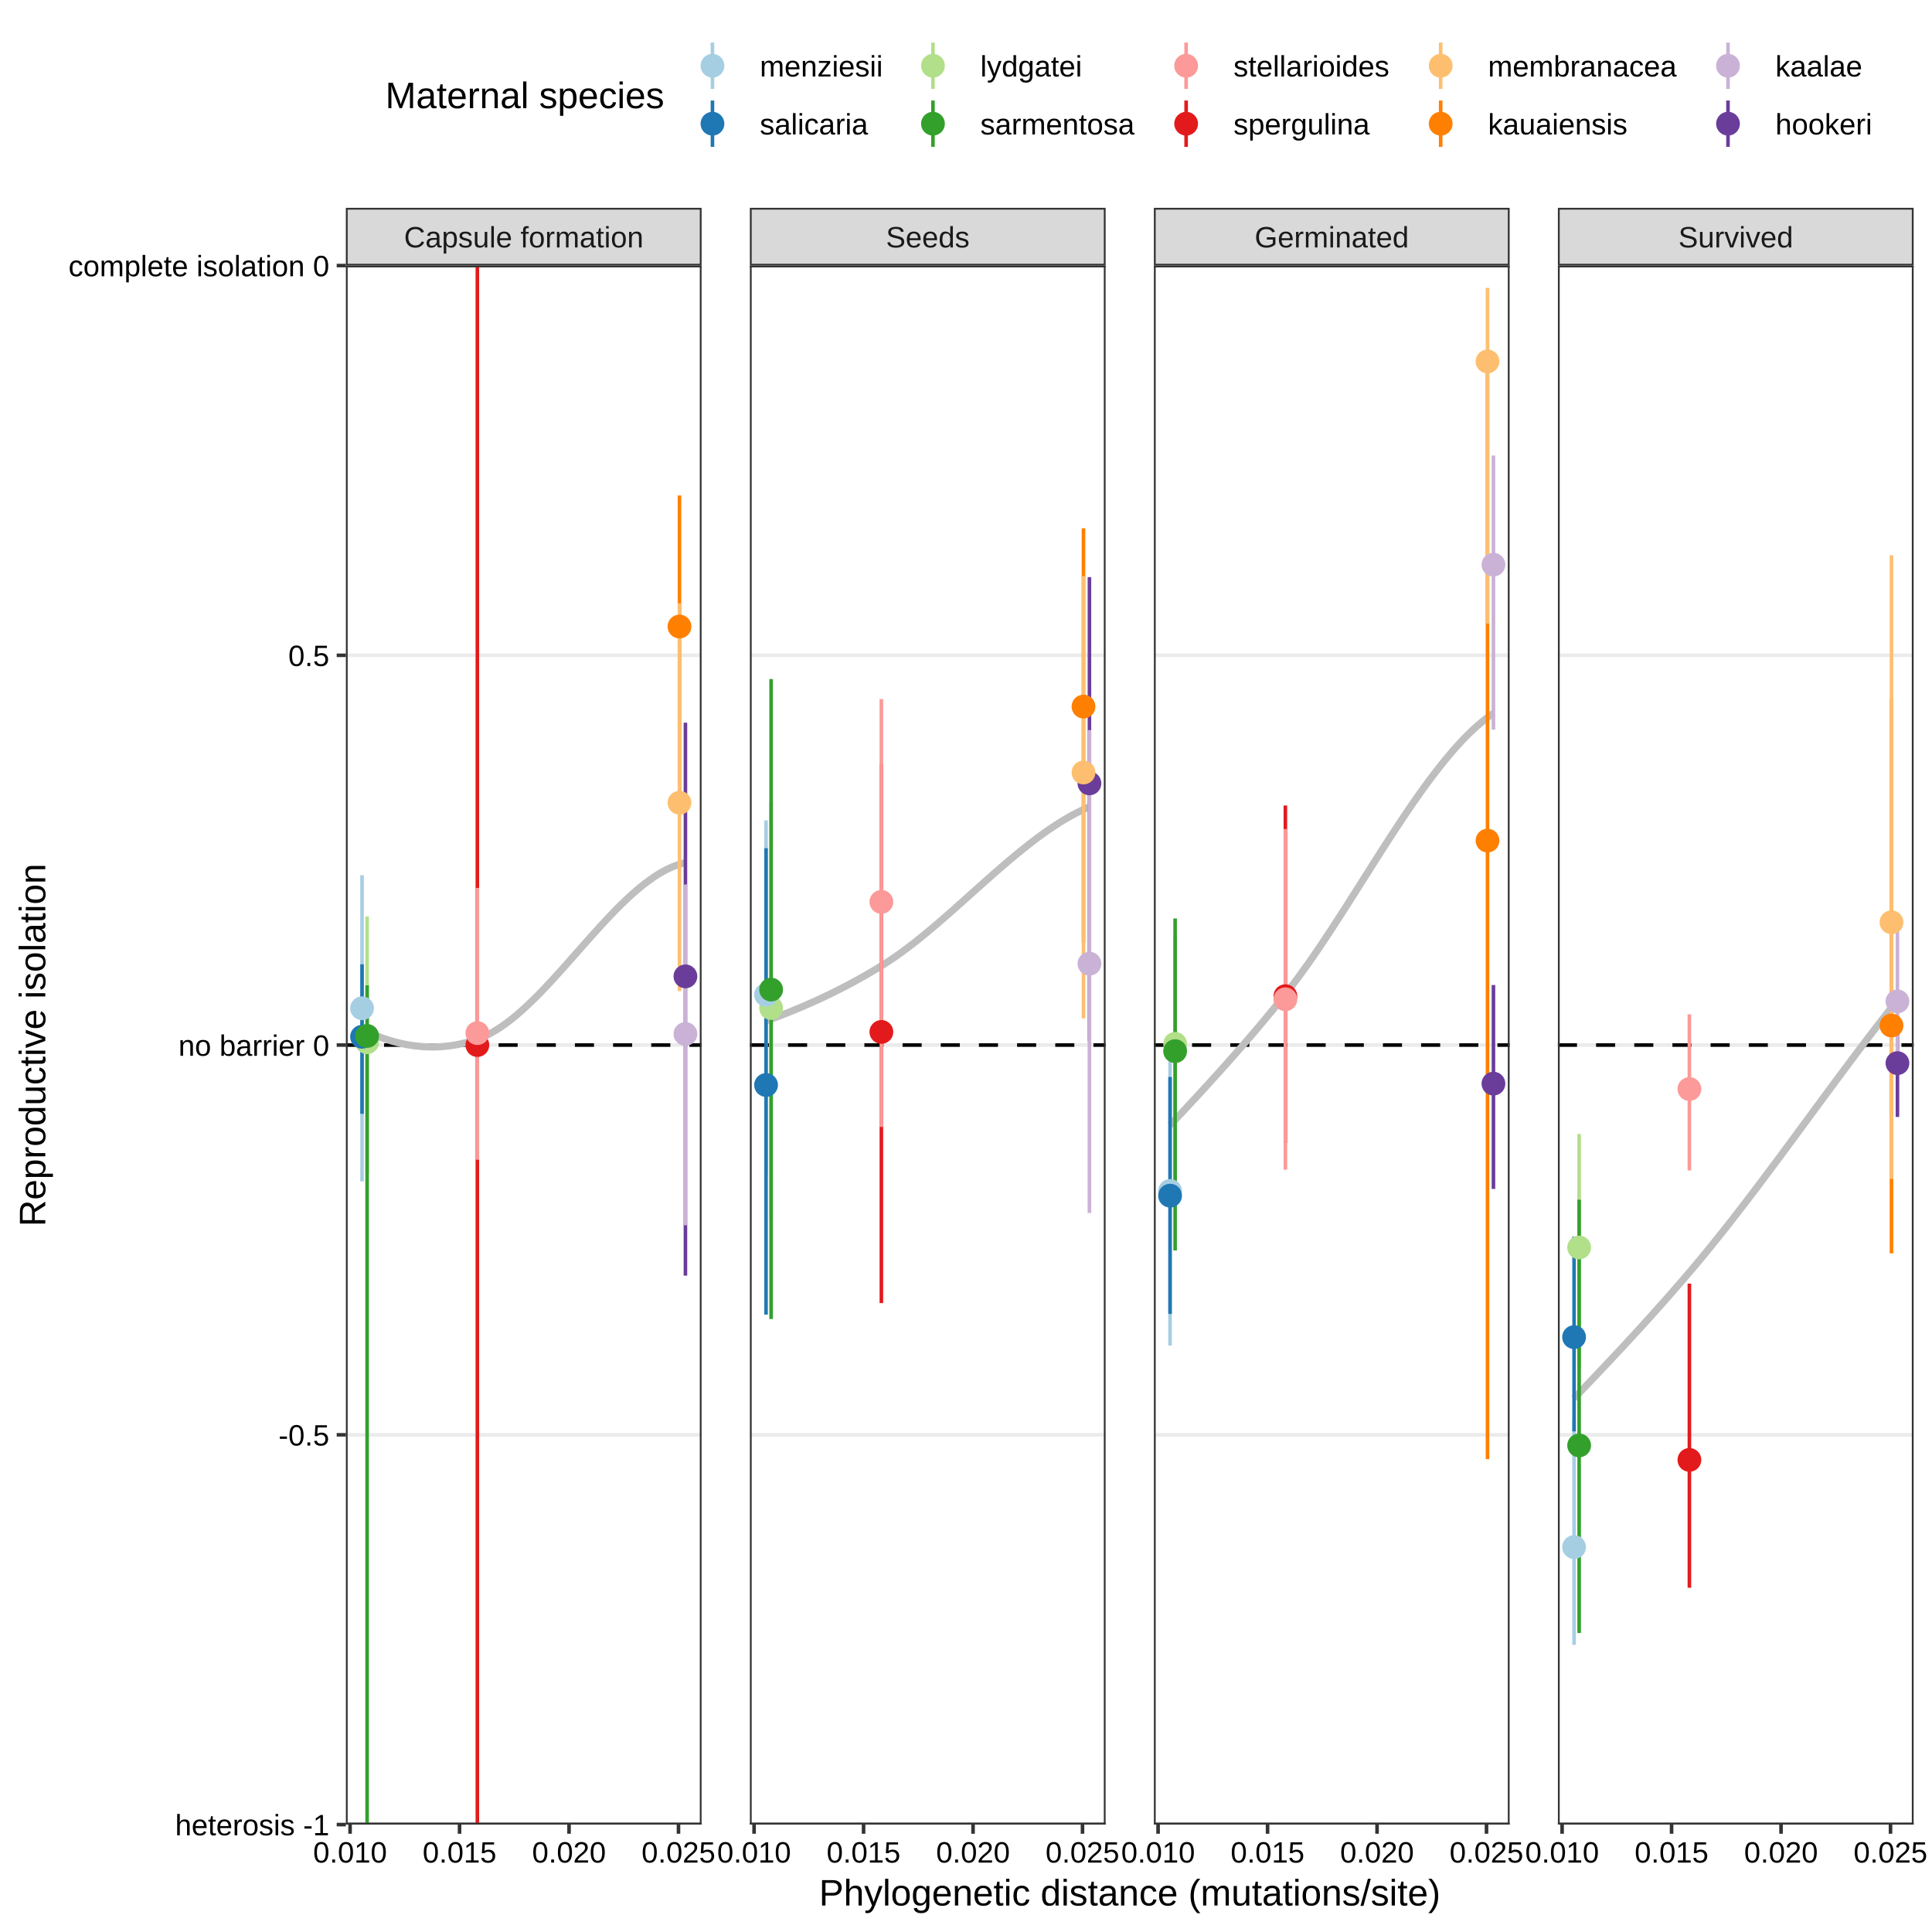
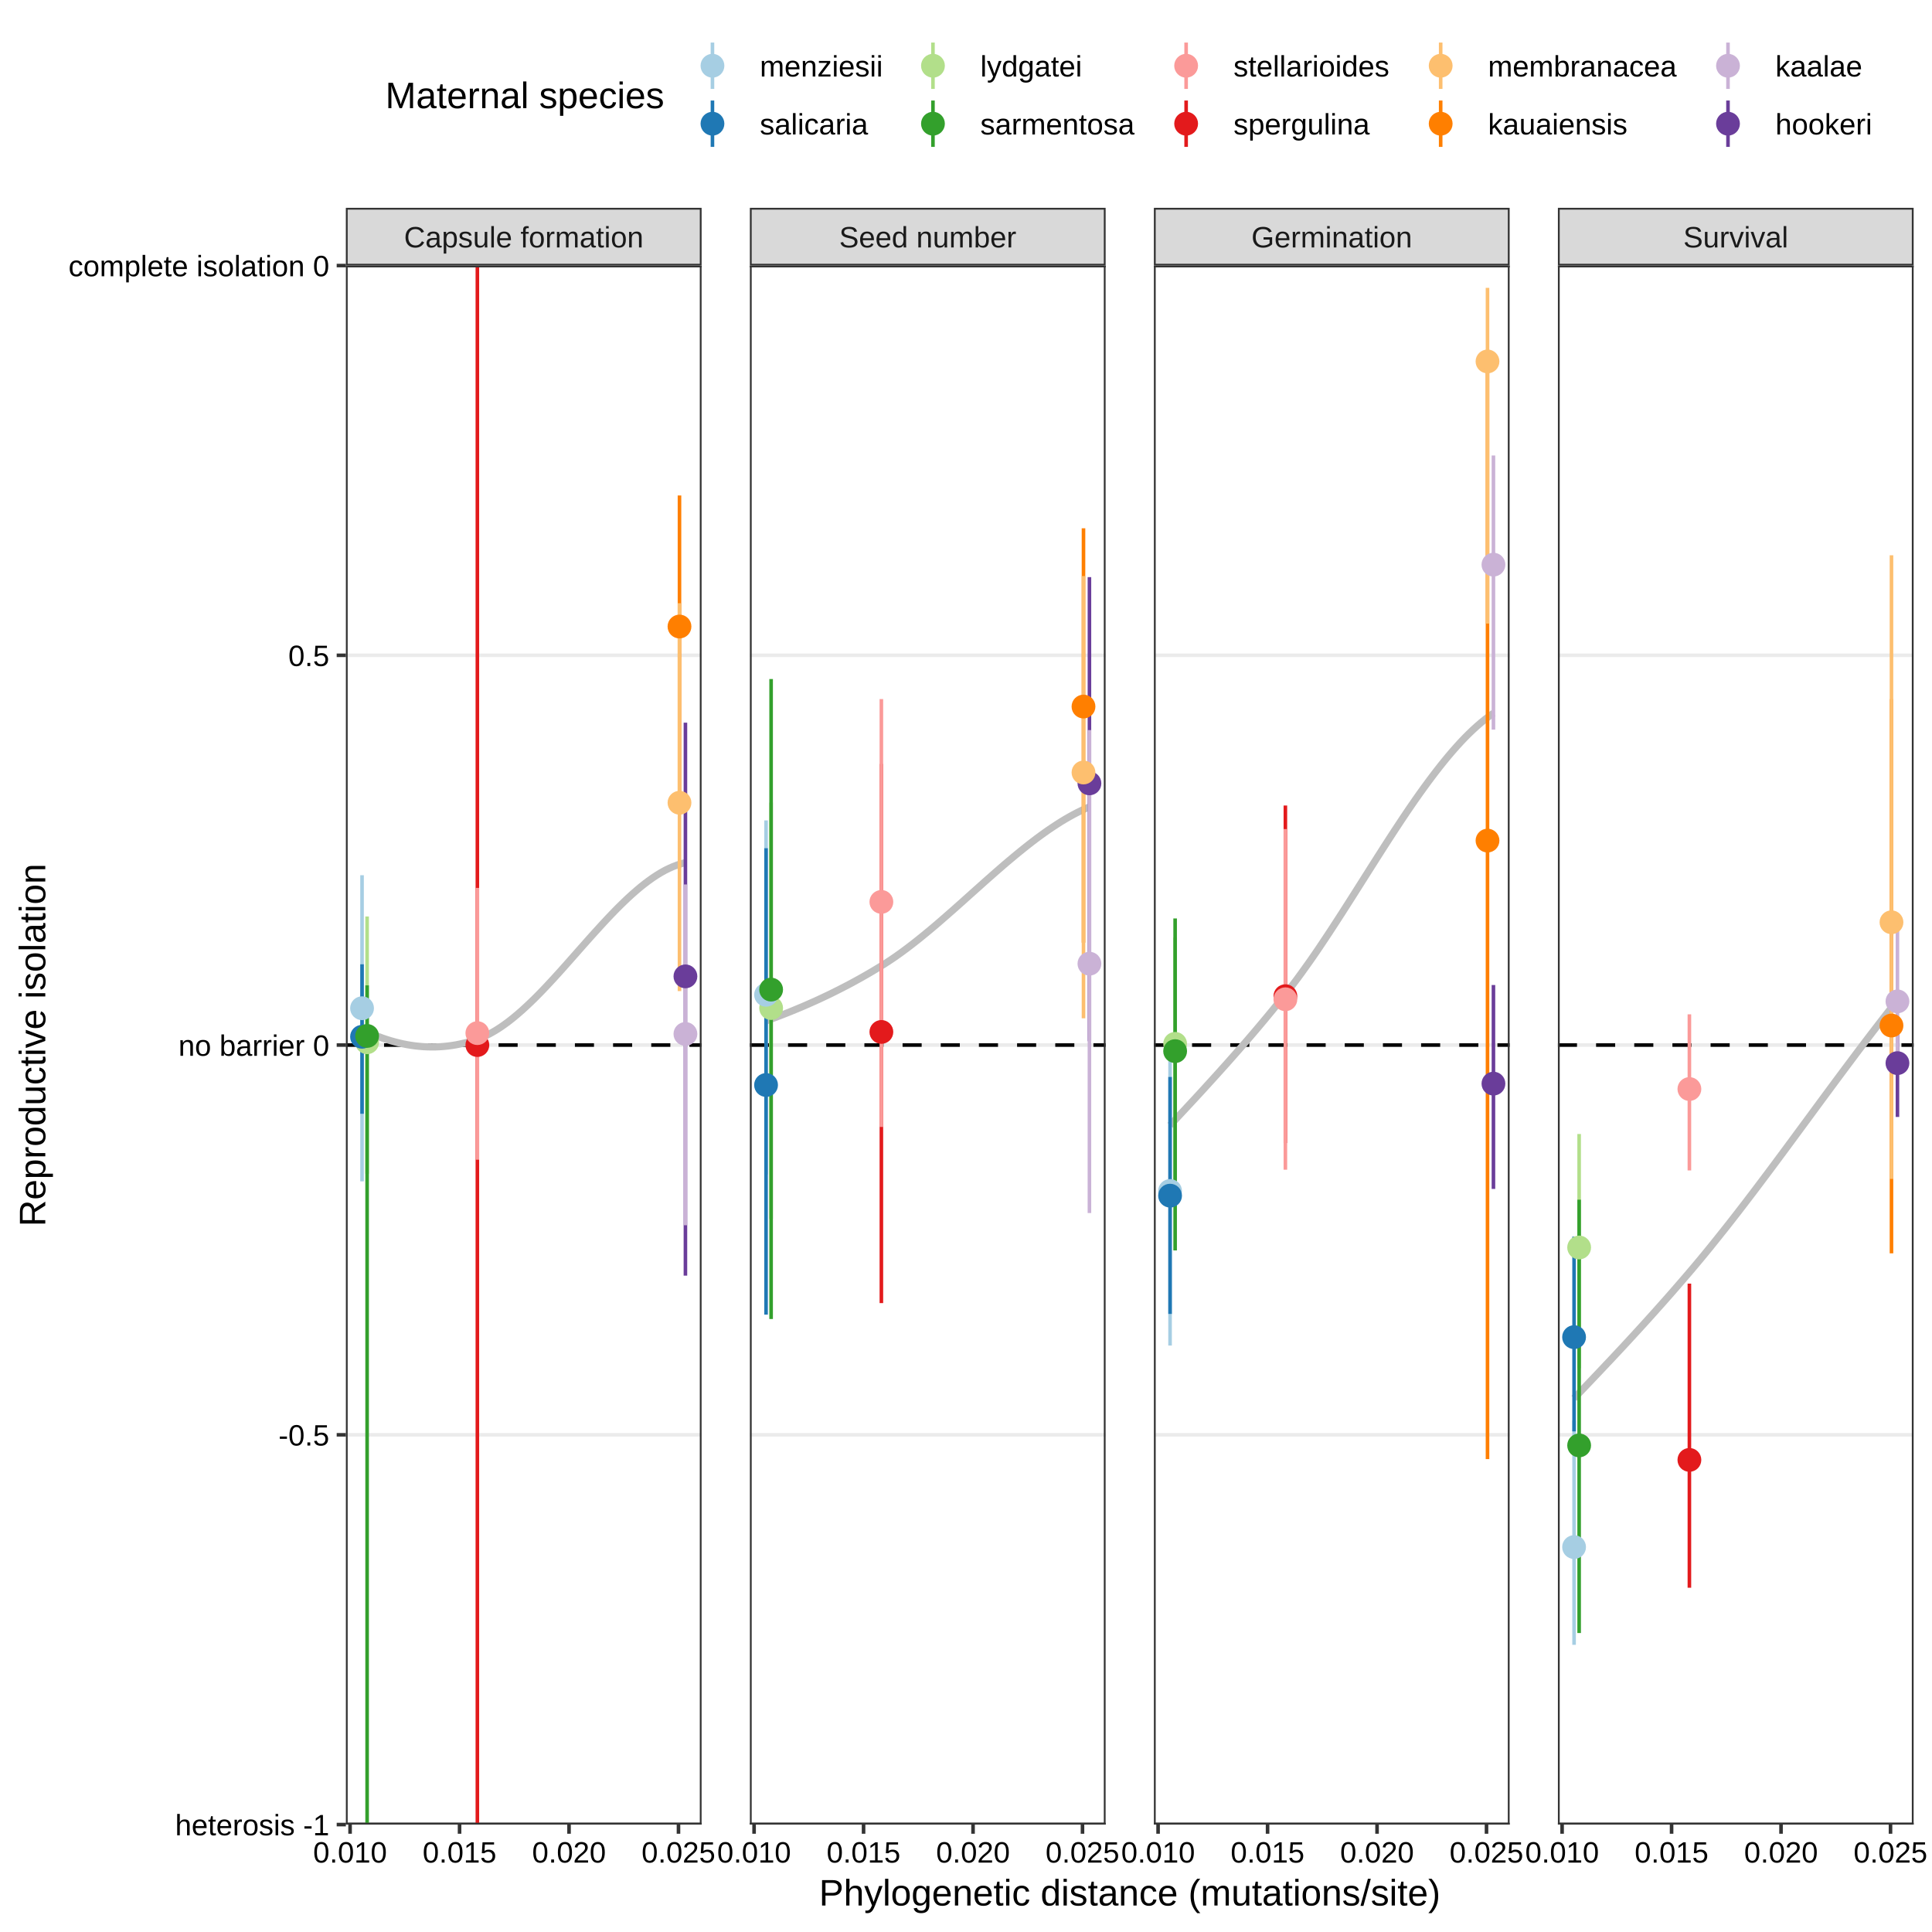
<svg xmlns="http://www.w3.org/2000/svg" class="svglite" width="576.00pt" height="576.00pt" viewBox="0 0 576.00 576.00">
  <defs>
    <style type="text/css">
    .svglite line, .svglite polyline, .svglite polygon, .svglite path, .svglite rect, .svglite circle {
      fill: none;
      stroke: #000000;
      stroke-linecap: round;
      stroke-linejoin: round;
      stroke-miterlimit: 10.00;
    }
    .svglite text {
      white-space: pre;
    }
  </style>
  </defs>
  <rect width="100%" height="100%" style="stroke: none; fill: #FFFFFF;" />
  <defs>
    <clipPath id="cpMC4wMHw1NzYuMDB8MC4wMHw1NzYuMDA=">
      <rect x="0.00" y="0.00" width="576.00" height="576.00" />
    </clipPath>
  </defs>
  <g clip-path="url(#cpMC4wMHw1NzYuMDB8MC4wMHw1NzYuMDA=)">
    <rect x="0.00" y="0.00" width="576.00" height="576.00" style="stroke-width: 1.07; stroke: #FFFFFF; fill: #FFFFFF;" />
  </g>
  <defs>
    <clipPath id="cpMTAzLjEyfDIwOS4xN3w3OS4xN3w1NDMuOTc=">
      <rect x="103.12" y="79.17" width="106.05" height="464.80" />
    </clipPath>
  </defs>
  <g clip-path="url(#cpMTAzLjEyfDIwOS4xN3w3OS4xN3w1NDMuOTc=)">
    <rect x="103.12" y="79.17" width="106.05" height="464.80" style="stroke-width: 1.07; stroke: none; fill: #FFFFFF;" />
    <polyline points="103.12,543.97 209.17,543.97 " style="stroke-width: 1.07; stroke: #EBEBEB; stroke-linecap: butt;" />
    <polyline points="103.12,427.77 209.17,427.77 " style="stroke-width: 1.07; stroke: #EBEBEB; stroke-linecap: butt;" />
    <polyline points="103.12,311.57 209.17,311.57 " style="stroke-width: 1.07; stroke: #EBEBEB; stroke-linecap: butt;" />
    <polyline points="103.12,195.37 209.17,195.37 " style="stroke-width: 1.07; stroke: #EBEBEB; stroke-linecap: butt;" />
    <polyline points="103.12,79.17 209.17,79.17 " style="stroke-width: 1.07; stroke: #EBEBEB; stroke-linecap: butt;" />
    <line x1="103.12" y1="311.57" x2="209.17" y2="311.57" style="stroke-width: 1.07; stroke-dasharray: 5.69,5.69; stroke-linecap: butt;" />
    <line x1="103.12" y1="543.97" x2="209.17" y2="543.97" style="stroke-width: 1.07; stroke-linecap: butt;" />
    <line x1="103.12" y1="79.17" x2="209.17" y2="79.17" style="stroke-width: 1.07; stroke-linecap: butt;" />
    <polyline points="107.94,306.91 109.17,307.49 110.39,308.04 111.61,308.56 112.83,309.04 114.05,309.49 115.27,309.90 116.49,310.28 117.71,310.62 118.93,310.93 120.15,311.21 121.37,311.45 122.59,311.65 123.81,311.82 125.03,311.95 126.25,312.05 127.47,312.11 128.69,312.13 129.91,312.12 131.13,312.07 132.35,311.98 133.57,311.85 134.79,311.69 136.01,311.49 137.23,311.24 138.45,310.96 139.67,310.65 140.89,310.29 142.11,309.89 143.34,309.44 144.56,308.92 145.78,308.32 147.00,307.65 148.22,306.92 149.44,306.12 150.66,305.26 151.88,304.35 153.10,303.38 154.32,302.36 155.54,301.30 156.76,300.19 157.98,299.04 159.20,297.86 160.42,296.64 161.64,295.39 162.86,294.11 164.08,292.80 165.30,291.48 166.52,290.14 167.74,288.78 168.96,287.41 170.18,286.03 171.40,284.65 172.62,283.27 173.84,281.89 175.06,280.51 176.28,279.14 177.51,277.78 178.73,276.44 179.95,275.11 181.17,273.80 182.39,272.52 183.61,271.26 184.83,270.04 186.05,268.85 187.27,267.69 188.49,266.58 189.71,265.51 190.93,264.48 192.15,263.51 193.37,262.59 194.59,261.72 195.81,260.92 197.03,260.17 198.25,259.49 199.47,258.89 200.69,258.35 201.91,257.89 203.13,257.50 204.35,257.16 " style="stroke-width: 2.13; stroke: #BEBEBE; stroke-linecap: butt;" />
    <line x1="204.35" y1="380.31" x2="204.35" y2="215.46" style="stroke-width: 1.07; stroke: #6A3D9A; stroke-linecap: butt;" />
    <line x1="204.35" y1="365.29" x2="204.35" y2="263.69" style="stroke-width: 1.07; stroke: #CAB2D6; stroke-linecap: butt;" />
    <line x1="202.58" y1="236.59" x2="202.58" y2="147.72" style="stroke-width: 1.07; stroke: #FF7F00; stroke-linecap: butt;" />
    <line x1="109.45" y1="349.92" x2="109.45" y2="273.24" style="stroke-width: 1.07; stroke: #B2DF8A; stroke-linecap: butt;" />
    <line x1="202.58" y1="295.48" x2="202.58" y2="179.83" style="stroke-width: 1.07; stroke: #FDBF6F; stroke-linecap: butt;" />
    <line x1="107.94" y1="352.21" x2="107.94" y2="260.93" style="stroke-width: 1.07; stroke: #A6CEE3; stroke-linecap: butt;" />
    <line x1="107.94" y1="332.05" x2="107.94" y2="287.49" style="stroke-width: 1.07; stroke: #1F78B4; stroke-linecap: butt;" />
    <line x1="109.45" y1="543.97" x2="109.45" y2="293.78" style="stroke-width: 1.07; stroke: #33A02C; stroke-linecap: butt;" />
    <line x1="142.32" y1="543.97" x2="142.32" y2="79.17" style="stroke-width: 1.07; stroke: #E31A1C; stroke-linecap: butt;" />
    <line x1="142.32" y1="345.76" x2="142.32" y2="264.71" style="stroke-width: 1.07; stroke: #FB9A99; stroke-linecap: butt;" />
    <circle cx="204.35" cy="291.09" r="2.84" style="stroke-width: 1.42; stroke: #6A3D9A; fill: #6A3D9A;" />
    <circle cx="204.35" cy="308.26" r="2.84" style="stroke-width: 1.42; stroke: #CAB2D6; fill: #CAB2D6;" />
    <circle cx="202.58" cy="186.79" r="2.84" style="stroke-width: 1.42; stroke: #FF7F00; fill: #FF7F00;" />
    <circle cx="109.45" cy="310.74" r="2.84" style="stroke-width: 1.42; stroke: #B2DF8A; fill: #B2DF8A;" />
    <circle cx="202.58" cy="239.33" r="2.84" style="stroke-width: 1.42; stroke: #FDBF6F; fill: #FDBF6F;" />
    <circle cx="107.94" cy="300.59" r="2.84" style="stroke-width: 1.42; stroke: #A6CEE3; fill: #A6CEE3;" />
    <circle cx="107.94" cy="309.10" r="2.84" style="stroke-width: 1.42; stroke: #1F78B4; fill: #1F78B4;" />
    <circle cx="109.45" cy="308.85" r="2.84" style="stroke-width: 1.42; stroke: #33A02C; fill: #33A02C;" />
    <circle cx="142.32" cy="311.57" r="2.84" style="stroke-width: 1.42; stroke: #E31A1C; fill: #E31A1C;" />
    <circle cx="142.32" cy="308.01" r="2.84" style="stroke-width: 1.42; stroke: #FB9A99; fill: #FB9A99;" />
    <rect x="103.12" y="79.17" width="106.05" height="464.80" style="stroke-width: 1.07; stroke: #333333;" />
  </g>
  <g clip-path="url(#cpMC4wMHw1NzYuMDB8MC4wMHw1NzYuMDA=)">
</g>
  <defs>
    <clipPath id="cpMjIzLjU3fDMyOS42Mnw3OS4xN3w1NDMuOTc=">
      <rect x="223.57" y="79.17" width="106.05" height="464.80" />
    </clipPath>
  </defs>
  <g clip-path="url(#cpMjIzLjU3fDMyOS42Mnw3OS4xN3w1NDMuOTc=)">
    <rect x="223.57" y="79.17" width="106.05" height="464.80" style="stroke-width: 1.07; stroke: none; fill: #FFFFFF;" />
    <polyline points="223.57,543.97 329.62,543.97 " style="stroke-width: 1.07; stroke: #EBEBEB; stroke-linecap: butt;" />
    <polyline points="223.57,427.77 329.62,427.77 " style="stroke-width: 1.07; stroke: #EBEBEB; stroke-linecap: butt;" />
    <polyline points="223.57,311.57 329.62,311.57 " style="stroke-width: 1.07; stroke: #EBEBEB; stroke-linecap: butt;" />
    <polyline points="223.57,195.37 329.62,195.37 " style="stroke-width: 1.07; stroke: #EBEBEB; stroke-linecap: butt;" />
    <polyline points="223.57,79.17 329.62,79.17 " style="stroke-width: 1.07; stroke: #EBEBEB; stroke-linecap: butt;" />
    <line x1="223.57" y1="311.57" x2="329.62" y2="311.57" style="stroke-width: 1.07; stroke-dasharray: 5.69,5.69; stroke-linecap: butt;" />
    <line x1="223.57" y1="543.97" x2="329.62" y2="543.97" style="stroke-width: 1.07; stroke-linecap: butt;" />
    <line x1="223.57" y1="79.17" x2="329.62" y2="79.17" style="stroke-width: 1.07; stroke-linecap: butt;" />
    <polyline points="228.39,304.37 229.61,303.92 230.83,303.47 232.05,303.01 233.28,302.54 234.50,302.06 235.72,301.57 236.94,301.07 238.16,300.56 239.38,300.05 240.60,299.52 241.82,298.98 243.04,298.44 244.26,297.88 245.48,297.31 246.70,296.73 247.92,296.14 249.14,295.53 250.36,294.92 251.58,294.29 252.80,293.66 254.02,293.01 255.24,292.34 256.46,291.67 257.68,290.98 258.90,290.28 260.12,289.56 261.34,288.83 262.56,288.09 263.78,287.33 265.00,286.54 266.22,285.72 267.45,284.87 268.67,284.00 269.89,283.10 271.11,282.18 272.33,281.24 273.55,280.28 274.77,279.30 275.99,278.30 277.21,277.29 278.43,276.27 279.65,275.23 280.87,274.17 282.09,273.11 283.31,272.04 284.53,270.97 285.75,269.88 286.97,268.80 288.19,267.70 289.41,266.61 290.63,265.52 291.85,264.43 293.07,263.34 294.29,262.25 295.51,261.18 296.73,260.10 297.95,259.04 299.17,257.98 300.39,256.94 301.62,255.91 302.84,254.89 304.06,253.89 305.28,252.91 306.50,251.94 307.72,250.99 308.94,250.06 310.16,249.16 311.38,248.28 312.60,247.42 313.82,246.60 315.04,245.80 316.26,245.02 317.48,244.28 318.70,243.58 319.92,242.90 321.14,242.26 322.36,241.66 323.58,241.09 324.80,240.55 " style="stroke-width: 2.13; stroke: #BEBEBE; stroke-linecap: butt;" />
    <line x1="324.80" y1="310.43" x2="324.80" y2="172.06" style="stroke-width: 1.07; stroke: #6A3D9A; stroke-linecap: butt;" />
    <line x1="324.80" y1="361.65" x2="324.80" y2="217.67" style="stroke-width: 1.07; stroke: #CAB2D6; stroke-linecap: butt;" />
    <line x1="323.03" y1="281.04" x2="323.03" y2="157.50" style="stroke-width: 1.07; stroke: #FF7F00; stroke-linecap: butt;" />
    <line x1="229.90" y1="363.36" x2="229.90" y2="239.29" style="stroke-width: 1.07; stroke: #B2DF8A; stroke-linecap: butt;" />
    <line x1="323.03" y1="303.59" x2="323.03" y2="171.74" style="stroke-width: 1.07; stroke: #FDBF6F; stroke-linecap: butt;" />
    <line x1="228.39" y1="350.11" x2="228.39" y2="244.59" style="stroke-width: 1.07; stroke: #A6CEE3; stroke-linecap: butt;" />
    <line x1="228.39" y1="391.94" x2="228.39" y2="252.88" style="stroke-width: 1.07; stroke: #1F78B4; stroke-linecap: butt;" />
    <line x1="229.90" y1="393.24" x2="229.90" y2="202.44" style="stroke-width: 1.07; stroke: #33A02C; stroke-linecap: butt;" />
    <line x1="262.77" y1="388.50" x2="262.77" y2="227.75" style="stroke-width: 1.07; stroke: #E31A1C; stroke-linecap: butt;" />
    <line x1="262.77" y1="335.99" x2="262.77" y2="208.42" style="stroke-width: 1.07; stroke: #FB9A99; stroke-linecap: butt;" />
    <circle cx="324.80" cy="233.55" r="2.84" style="stroke-width: 1.42; stroke: #6A3D9A; fill: #6A3D9A;" />
    <circle cx="324.80" cy="287.31" r="2.84" style="stroke-width: 1.42; stroke: #CAB2D6; fill: #CAB2D6;" />
    <circle cx="323.03" cy="210.65" r="2.84" style="stroke-width: 1.42; stroke: #FF7F00; fill: #FF7F00;" />
    <circle cx="229.90" cy="300.54" r="2.84" style="stroke-width: 1.42; stroke: #B2DF8A; fill: #B2DF8A;" />
    <circle cx="323.03" cy="230.31" r="2.84" style="stroke-width: 1.42; stroke: #FDBF6F; fill: #FDBF6F;" />
    <circle cx="228.39" cy="296.58" r="2.84" style="stroke-width: 1.42; stroke: #A6CEE3; fill: #A6CEE3;" />
    <circle cx="228.39" cy="323.48" r="2.84" style="stroke-width: 1.42; stroke: #1F78B4; fill: #1F78B4;" />
    <circle cx="229.90" cy="295.04" r="2.84" style="stroke-width: 1.42; stroke: #33A02C; fill: #33A02C;" />
    <circle cx="262.77" cy="307.66" r="2.84" style="stroke-width: 1.42; stroke: #E31A1C; fill: #E31A1C;" />
    <circle cx="262.77" cy="268.89" r="2.84" style="stroke-width: 1.42; stroke: #FB9A99; fill: #FB9A99;" />
    <rect x="223.57" y="79.17" width="106.05" height="464.80" style="stroke-width: 1.07; stroke: #333333;" />
  </g>
  <g clip-path="url(#cpMC4wMHw1NzYuMDB8MC4wMHw1NzYuMDA=)">
</g>
  <defs>
    <clipPath id="cpMzQ0LjAyfDQ1MC4wN3w3OS4xN3w1NDMuOTc=">
      <rect x="344.02" y="79.17" width="106.05" height="464.80" />
    </clipPath>
  </defs>
  <g clip-path="url(#cpMzQ0LjAyfDQ1MC4wN3w3OS4xN3w1NDMuOTc=)">
    <rect x="344.02" y="79.17" width="106.05" height="464.80" style="stroke-width: 1.07; stroke: none; fill: #FFFFFF;" />
    <polyline points="344.02,543.97 450.07,543.97 " style="stroke-width: 1.07; stroke: #EBEBEB; stroke-linecap: butt;" />
    <polyline points="344.02,427.77 450.07,427.77 " style="stroke-width: 1.07; stroke: #EBEBEB; stroke-linecap: butt;" />
    <polyline points="344.02,311.57 450.07,311.57 " style="stroke-width: 1.07; stroke: #EBEBEB; stroke-linecap: butt;" />
    <polyline points="344.02,195.37 450.07,195.37 " style="stroke-width: 1.07; stroke: #EBEBEB; stroke-linecap: butt;" />
    <polyline points="344.02,79.17 450.07,79.17 " style="stroke-width: 1.07; stroke: #EBEBEB; stroke-linecap: butt;" />
    <line x1="344.02" y1="311.57" x2="450.07" y2="311.57" style="stroke-width: 1.07; stroke-dasharray: 5.69,5.69; stroke-linecap: butt;" />
    <line x1="344.02" y1="543.97" x2="450.07" y2="543.97" style="stroke-width: 1.07; stroke-linecap: butt;" />
    <line x1="344.02" y1="79.17" x2="450.07" y2="79.17" style="stroke-width: 1.07; stroke-linecap: butt;" />
    <polyline points="348.84,335.49 350.06,334.18 351.28,332.87 352.50,331.56 353.72,330.25 354.94,328.93 356.17,327.61 357.39,326.29 358.61,324.96 359.83,323.62 361.05,322.28 362.27,320.94 363.49,319.59 364.71,318.23 365.93,316.87 367.15,315.49 368.37,314.11 369.59,312.72 370.81,311.32 372.03,309.91 373.25,308.49 374.47,307.06 375.69,305.61 376.91,304.16 378.13,302.69 379.35,301.21 380.57,299.71 381.79,298.20 383.01,296.68 384.23,295.13 385.45,293.54 386.67,291.92 387.89,290.26 389.11,288.56 390.34,286.84 391.56,285.09 392.78,283.31 394.00,281.50 395.22,279.67 396.44,277.83 397.66,275.96 398.88,274.08 400.10,272.19 401.32,270.28 402.54,268.37 403.76,266.45 404.98,264.52 406.20,262.59 407.42,260.67 408.64,258.74 409.86,256.82 411.08,254.90 412.30,252.99 413.52,251.09 414.74,249.21 415.96,247.34 417.18,245.49 418.40,243.65 419.62,241.84 420.84,240.05 422.06,238.29 423.28,236.56 424.51,234.85 425.73,233.18 426.95,231.55 428.17,229.95 429.39,228.39 430.61,226.87 431.83,225.39 433.05,223.96 434.27,222.58 435.49,221.24 436.71,219.96 437.93,218.74 439.15,217.57 440.37,216.46 441.59,215.41 442.81,214.42 444.03,213.50 445.25,212.62 " style="stroke-width: 2.13; stroke: #BEBEBE; stroke-linecap: butt;" />
    <line x1="445.25" y1="354.46" x2="445.25" y2="293.67" style="stroke-width: 1.07; stroke: #6A3D9A; stroke-linecap: butt;" />
    <line x1="445.25" y1="217.53" x2="445.25" y2="135.79" style="stroke-width: 1.07; stroke: #CAB2D6; stroke-linecap: butt;" />
    <line x1="443.48" y1="435.01" x2="443.48" y2="109.12" style="stroke-width: 1.07; stroke: #FF7F00; stroke-linecap: butt;" />
    <line x1="350.35" y1="351.58" x2="350.35" y2="279.53" style="stroke-width: 1.07; stroke: #B2DF8A; stroke-linecap: butt;" />
    <line x1="443.48" y1="185.90" x2="443.48" y2="85.82" style="stroke-width: 1.07; stroke: #FDBF6F; stroke-linecap: butt;" />
    <line x1="348.84" y1="401.16" x2="348.84" y2="309.82" style="stroke-width: 1.07; stroke: #A6CEE3; stroke-linecap: butt;" />
    <line x1="348.84" y1="391.73" x2="348.84" y2="321.09" style="stroke-width: 1.07; stroke: #1F78B4; stroke-linecap: butt;" />
    <line x1="350.35" y1="372.81" x2="350.35" y2="273.82" style="stroke-width: 1.07; stroke: #33A02C; stroke-linecap: butt;" />
    <line x1="383.22" y1="340.77" x2="383.22" y2="240.15" style="stroke-width: 1.07; stroke: #E31A1C; stroke-linecap: butt;" />
    <line x1="383.22" y1="348.73" x2="383.22" y2="247.17" style="stroke-width: 1.07; stroke: #FB9A99; stroke-linecap: butt;" />
    <circle cx="445.25" cy="323.07" r="2.84" style="stroke-width: 1.42; stroke: #6A3D9A; fill: #6A3D9A;" />
    <circle cx="445.25" cy="168.34" r="2.84" style="stroke-width: 1.42; stroke: #CAB2D6; fill: #CAB2D6;" />
    <circle cx="443.48" cy="250.61" r="2.84" style="stroke-width: 1.42; stroke: #FF7F00; fill: #FF7F00;" />
    <circle cx="350.35" cy="311.21" r="2.84" style="stroke-width: 1.42; stroke: #B2DF8A; fill: #B2DF8A;" />
    <circle cx="443.48" cy="107.76" r="2.84" style="stroke-width: 1.42; stroke: #FDBF6F; fill: #FDBF6F;" />
    <circle cx="348.84" cy="355.07" r="2.84" style="stroke-width: 1.42; stroke: #A6CEE3; fill: #A6CEE3;" />
    <circle cx="348.84" cy="356.47" r="2.84" style="stroke-width: 1.42; stroke: #1F78B4; fill: #1F78B4;" />
    <circle cx="350.35" cy="313.38" r="2.84" style="stroke-width: 1.42; stroke: #33A02C; fill: #33A02C;" />
    <circle cx="383.22" cy="297.00" r="2.84" style="stroke-width: 1.42; stroke: #E31A1C; fill: #E31A1C;" />
    <circle cx="383.22" cy="297.92" r="2.84" style="stroke-width: 1.42; stroke: #FB9A99; fill: #FB9A99;" />
    <rect x="344.02" y="79.17" width="106.05" height="464.80" style="stroke-width: 1.07; stroke: #333333;" />
  </g>
  <g clip-path="url(#cpMC4wMHw1NzYuMDB8MC4wMHw1NzYuMDA=)">
</g>
  <defs>
    <clipPath id="cpNDY0LjQ3fDU3MC41Mnw3OS4xN3w1NDMuOTc=">
      <rect x="464.47" y="79.17" width="106.05" height="464.80" />
    </clipPath>
  </defs>
  <g clip-path="url(#cpNDY0LjQ3fDU3MC41Mnw3OS4xN3w1NDMuOTc=)">
    <rect x="464.47" y="79.17" width="106.05" height="464.80" style="stroke-width: 1.07; stroke: none; fill: #FFFFFF;" />
    <polyline points="464.47,543.97 570.52,543.97 " style="stroke-width: 1.07; stroke: #EBEBEB; stroke-linecap: butt;" />
    <polyline points="464.47,427.77 570.52,427.77 " style="stroke-width: 1.07; stroke: #EBEBEB; stroke-linecap: butt;" />
    <polyline points="464.47,311.57 570.52,311.57 " style="stroke-width: 1.07; stroke: #EBEBEB; stroke-linecap: butt;" />
    <polyline points="464.47,195.37 570.52,195.37 " style="stroke-width: 1.07; stroke: #EBEBEB; stroke-linecap: butt;" />
    <polyline points="464.47,79.17 570.52,79.17 " style="stroke-width: 1.07; stroke: #EBEBEB; stroke-linecap: butt;" />
    <line x1="464.47" y1="311.57" x2="570.52" y2="311.57" style="stroke-width: 1.07; stroke-dasharray: 5.69,5.69; stroke-linecap: butt;" />
    <line x1="464.47" y1="543.97" x2="570.52" y2="543.97" style="stroke-width: 1.07; stroke-linecap: butt;" />
    <line x1="464.47" y1="79.17" x2="570.52" y2="79.17" style="stroke-width: 1.07; stroke-linecap: butt;" />
    <polyline points="469.29,416.88 470.51,415.61 471.73,414.34 472.95,413.06 474.17,411.78 475.39,410.49 476.61,409.21 477.83,407.92 479.05,406.62 480.28,405.33 481.50,404.02 482.72,402.72 483.94,401.41 485.16,400.09 486.38,398.77 487.60,397.44 488.82,396.11 490.04,394.77 491.26,393.42 492.48,392.07 493.70,390.71 494.92,389.34 496.14,387.97 497.36,386.59 498.58,385.20 499.80,383.80 501.02,382.39 502.24,380.98 503.46,379.56 504.68,378.12 505.90,376.67 507.12,375.21 508.34,373.73 509.56,372.24 510.78,370.73 512.00,369.21 513.22,367.68 514.45,366.14 515.67,364.59 516.89,363.03 518.11,361.46 519.33,359.88 520.55,358.29 521.77,356.69 522.99,355.09 524.21,353.47 525.43,351.85 526.65,350.23 527.87,348.60 529.09,346.96 530.31,345.32 531.53,343.68 532.75,342.03 533.97,340.38 535.19,338.72 536.41,337.07 537.63,335.41 538.85,333.76 540.07,332.10 541.29,330.44 542.51,328.78 543.73,327.13 544.95,325.48 546.17,323.83 547.39,322.18 548.62,320.53 549.84,318.89 551.06,317.26 552.28,315.63 553.50,314.00 554.72,312.38 555.94,310.77 557.16,309.16 558.38,307.57 559.60,305.98 560.82,304.40 562.04,302.82 563.26,301.26 564.48,299.71 565.70,298.16 " style="stroke-width: 2.13; stroke: #BEBEBE; stroke-linecap: butt;" />
    <line x1="565.70" y1="333.00" x2="565.70" y2="303.57" style="stroke-width: 1.07; stroke: #6A3D9A; stroke-linecap: butt;" />
    <line x1="565.70" y1="318.71" x2="565.70" y2="277.27" style="stroke-width: 1.07; stroke: #CAB2D6; stroke-linecap: butt;" />
    <line x1="563.92" y1="373.67" x2="563.92" y2="208.42" style="stroke-width: 1.07; stroke: #FF7F00; stroke-linecap: butt;" />
    <line x1="470.80" y1="407.91" x2="470.80" y2="338.09" style="stroke-width: 1.07; stroke: #B2DF8A; stroke-linecap: butt;" />
    <line x1="563.92" y1="351.48" x2="563.92" y2="165.55" style="stroke-width: 1.07; stroke: #FDBF6F; stroke-linecap: butt;" />
    <line x1="469.29" y1="490.39" x2="469.29" y2="423.54" style="stroke-width: 1.07; stroke: #A6CEE3; stroke-linecap: butt;" />
    <line x1="469.29" y1="426.74" x2="469.29" y2="368.68" style="stroke-width: 1.07; stroke: #1F78B4; stroke-linecap: butt;" />
    <line x1="470.80" y1="486.86" x2="470.80" y2="357.67" style="stroke-width: 1.07; stroke: #33A02C; stroke-linecap: butt;" />
    <line x1="503.67" y1="473.37" x2="503.67" y2="382.69" style="stroke-width: 1.07; stroke: #E31A1C; stroke-linecap: butt;" />
    <line x1="503.67" y1="348.95" x2="503.67" y2="302.40" style="stroke-width: 1.07; stroke: #FB9A99; stroke-linecap: butt;" />
    <circle cx="565.70" cy="316.96" r="2.84" style="stroke-width: 1.42; stroke: #6A3D9A; fill: #6A3D9A;" />
    <circle cx="565.70" cy="298.55" r="2.84" style="stroke-width: 1.42; stroke: #CAB2D6; fill: #CAB2D6;" />
    <circle cx="563.92" cy="305.75" r="2.84" style="stroke-width: 1.42; stroke: #FF7F00; fill: #FF7F00;" />
    <circle cx="470.80" cy="371.92" r="2.84" style="stroke-width: 1.42; stroke: #B2DF8A; fill: #B2DF8A;" />
    <circle cx="563.92" cy="274.96" r="2.84" style="stroke-width: 1.42; stroke: #FDBF6F; fill: #FDBF6F;" />
    <circle cx="469.29" cy="461.24" r="2.84" style="stroke-width: 1.42; stroke: #A6CEE3; fill: #A6CEE3;" />
    <circle cx="469.29" cy="398.65" r="2.84" style="stroke-width: 1.42; stroke: #1F78B4; fill: #1F78B4;" />
    <circle cx="470.80" cy="430.93" r="2.84" style="stroke-width: 1.42; stroke: #33A02C; fill: #33A02C;" />
    <circle cx="503.67" cy="435.25" r="2.84" style="stroke-width: 1.42; stroke: #E31A1C; fill: #E31A1C;" />
    <circle cx="503.67" cy="324.68" r="2.84" style="stroke-width: 1.42; stroke: #FB9A99; fill: #FB9A99;" />
    <rect x="464.47" y="79.17" width="106.05" height="464.80" style="stroke-width: 1.07; stroke: #333333;" />
  </g>
  <g clip-path="url(#cpMC4wMHw1NzYuMDB8MC4wMHw1NzYuMDA=)">
</g>
  <defs>
    <clipPath id="cpMTAzLjEyfDIwOS4xN3w2MS45Nnw3OS4xNw==">
      <rect x="103.12" y="61.96" width="106.05" height="17.21" />
    </clipPath>
  </defs>
  <g clip-path="url(#cpMTAzLjEyfDIwOS4xN3w2MS45Nnw3OS4xNw==)">
    <rect x="103.12" y="61.96" width="106.05" height="17.21" style="stroke-width: 1.07; stroke: #333333; fill: #D9D9D9;" />
    <text x="156.15" y="73.77" text-anchor="middle" style="font-size: 8.80px;fill: #1A1A1A; font-family: &quot;Arial&quot;;">Capsule formation</text>
  </g>
  <g clip-path="url(#cpMC4wMHw1NzYuMDB8MC4wMHw1NzYuMDA=)">
</g>
  <defs>
    <clipPath id="cpMjIzLjU3fDMyOS42Mnw2MS45Nnw3OS4xNw==">
      <rect x="223.57" y="61.96" width="106.05" height="17.21" />
    </clipPath>
  </defs>
  <g clip-path="url(#cpMjIzLjU3fDMyOS42Mnw2MS45Nnw3OS4xNw==)">
    <rect x="223.57" y="61.96" width="106.05" height="17.21" style="stroke-width: 1.07; stroke: #333333; fill: #D9D9D9;" />
-     <text x="276.60" y="73.77" text-anchor="middle" style="font-size: 8.80px;fill: #1A1A1A; font-family: &quot;Arial&quot;;">Seeds</text>
+     <text x="276.60" y="73.77" text-anchor="middle" style="font-size: 8.80px;fill: #1A1A1A; font-family: &quot;Arial&quot;;">Seed number </text>
  </g>
  <g clip-path="url(#cpMC4wMHw1NzYuMDB8MC4wMHw1NzYuMDA=)">
</g>
  <defs>
    <clipPath id="cpMzQ0LjAyfDQ1MC4wN3w2MS45Nnw3OS4xNw==">
      <rect x="344.02" y="61.96" width="106.05" height="17.21" />
    </clipPath>
  </defs>
  <g clip-path="url(#cpMzQ0LjAyfDQ1MC4wN3w2MS45Nnw3OS4xNw==)">
    <rect x="344.02" y="61.96" width="106.05" height="17.21" style="stroke-width: 1.07; stroke: #333333; fill: #D9D9D9;" />
-     <text x="397.05" y="73.77" text-anchor="middle" style="font-size: 8.80px;fill: #1A1A1A; font-family: &quot;Arial&quot;;">Germinated</text>
+     <text x="397.05" y="73.77" text-anchor="middle" style="font-size: 8.80px;fill: #1A1A1A; font-family: &quot;Arial&quot;;">Germination</text>
  </g>
  <g clip-path="url(#cpMC4wMHw1NzYuMDB8MC4wMHw1NzYuMDA=)">
</g>
  <defs>
    <clipPath id="cpNDY0LjQ3fDU3MC41Mnw2MS45Nnw3OS4xNw==">
      <rect x="464.47" y="61.96" width="106.05" height="17.21" />
    </clipPath>
  </defs>
  <g clip-path="url(#cpNDY0LjQ3fDU3MC41Mnw2MS45Nnw3OS4xNw==)">
    <rect x="464.47" y="61.96" width="106.05" height="17.21" style="stroke-width: 1.07; stroke: #333333; fill: #D9D9D9;" />
-     <text x="517.50" y="73.77" text-anchor="middle" style="font-size: 8.80px;fill: #1A1A1A; font-family: &quot;Arial&quot;;">Survived</text>
+     <text x="517.50" y="73.77" text-anchor="middle" style="font-size: 8.80px;fill: #1A1A1A; font-family: &quot;Arial&quot;;">Survival</text>
  </g>
  <g clip-path="url(#cpMC4wMHw1NzYuMDB8MC4wMHw1NzYuMDA=)">
    <polyline points="104.37,546.71 104.37,543.97 " style="stroke-width: 1.07; stroke: #333333; stroke-linecap: butt;" />
    <polyline points="137.01,546.71 137.01,543.97 " style="stroke-width: 1.07; stroke: #333333; stroke-linecap: butt;" />
    <polyline points="169.65,546.71 169.65,543.97 " style="stroke-width: 1.07; stroke: #333333; stroke-linecap: butt;" />
    <polyline points="202.28,546.71 202.28,543.97 " style="stroke-width: 1.07; stroke: #333333; stroke-linecap: butt;" />
    <text x="104.37" y="555.31" text-anchor="middle" style="font-size: 8.80px; font-family: &quot;Arial&quot;;">0.010</text>
    <text x="137.01" y="555.31" text-anchor="middle" style="font-size: 8.80px; font-family: &quot;Arial&quot;;">0.015</text>
    <text x="169.65" y="555.31" text-anchor="middle" style="font-size: 8.80px; font-family: &quot;Arial&quot;;">0.020</text>
    <text x="202.28" y="555.31" text-anchor="middle" style="font-size: 8.80px; font-family: &quot;Arial&quot;;">0.025</text>
    <polyline points="224.82,546.71 224.82,543.97 " style="stroke-width: 1.07; stroke: #333333; stroke-linecap: butt;" />
    <polyline points="257.46,546.71 257.46,543.97 " style="stroke-width: 1.07; stroke: #333333; stroke-linecap: butt;" />
    <polyline points="290.10,546.71 290.10,543.97 " style="stroke-width: 1.07; stroke: #333333; stroke-linecap: butt;" />
    <polyline points="322.73,546.71 322.73,543.97 " style="stroke-width: 1.07; stroke: #333333; stroke-linecap: butt;" />
    <text x="224.82" y="555.31" text-anchor="middle" style="font-size: 8.80px; font-family: &quot;Arial&quot;;">0.010</text>
    <text x="257.46" y="555.31" text-anchor="middle" style="font-size: 8.80px; font-family: &quot;Arial&quot;;">0.015</text>
    <text x="290.10" y="555.31" text-anchor="middle" style="font-size: 8.80px; font-family: &quot;Arial&quot;;">0.020</text>
    <text x="322.73" y="555.31" text-anchor="middle" style="font-size: 8.80px; font-family: &quot;Arial&quot;;">0.025</text>
    <polyline points="345.27,546.71 345.27,543.97 " style="stroke-width: 1.07; stroke: #333333; stroke-linecap: butt;" />
    <polyline points="377.91,546.71 377.91,543.97 " style="stroke-width: 1.07; stroke: #333333; stroke-linecap: butt;" />
    <polyline points="410.55,546.71 410.55,543.97 " style="stroke-width: 1.07; stroke: #333333; stroke-linecap: butt;" />
    <polyline points="443.18,546.71 443.18,543.97 " style="stroke-width: 1.07; stroke: #333333; stroke-linecap: butt;" />
    <text x="345.27" y="555.31" text-anchor="middle" style="font-size: 8.80px; font-family: &quot;Arial&quot;;">0.010</text>
    <text x="377.91" y="555.31" text-anchor="middle" style="font-size: 8.80px; font-family: &quot;Arial&quot;;">0.015</text>
    <text x="410.55" y="555.31" text-anchor="middle" style="font-size: 8.80px; font-family: &quot;Arial&quot;;">0.020</text>
    <text x="443.18" y="555.31" text-anchor="middle" style="font-size: 8.80px; font-family: &quot;Arial&quot;;">0.025</text>
    <polyline points="465.72,546.71 465.72,543.97 " style="stroke-width: 1.07; stroke: #333333; stroke-linecap: butt;" />
    <polyline points="498.36,546.71 498.36,543.97 " style="stroke-width: 1.07; stroke: #333333; stroke-linecap: butt;" />
    <polyline points="530.99,546.71 530.99,543.97 " style="stroke-width: 1.07; stroke: #333333; stroke-linecap: butt;" />
    <polyline points="563.63,546.71 563.63,543.97 " style="stroke-width: 1.07; stroke: #333333; stroke-linecap: butt;" />
    <text x="465.72" y="555.31" text-anchor="middle" style="font-size: 8.80px; font-family: &quot;Arial&quot;;">0.010</text>
    <text x="498.36" y="555.31" text-anchor="middle" style="font-size: 8.80px; font-family: &quot;Arial&quot;;">0.015</text>
    <text x="530.99" y="555.31" text-anchor="middle" style="font-size: 8.80px; font-family: &quot;Arial&quot;;">0.020</text>
    <text x="563.63" y="555.31" text-anchor="middle" style="font-size: 8.80px; font-family: &quot;Arial&quot;;">0.025</text>
    <text x="98.19" y="547.17" text-anchor="end" style="font-size: 8.80px; font-family: &quot;Arial&quot;;">heterosis -1</text>
    <text x="98.19" y="430.97" text-anchor="end" style="font-size: 8.80px; font-family: &quot;Arial&quot;;">-0.5</text>
    <text x="98.19" y="314.77" text-anchor="end" style="font-size: 8.80px; font-family: &quot;Arial&quot;;">no barrier 0</text>
    <text x="98.19" y="198.57" text-anchor="end" style="font-size: 8.80px; font-family: &quot;Arial&quot;;">0.5</text>
    <text x="98.19" y="82.37" text-anchor="end" style="font-size: 8.80px; font-family: &quot;Arial&quot;;">complete isolation 0</text>
    <polyline points="100.38,543.97 103.12,543.97 " style="stroke-width: 1.07; stroke: #333333; stroke-linecap: butt;" />
    <polyline points="100.38,427.77 103.12,427.77 " style="stroke-width: 1.07; stroke: #333333; stroke-linecap: butt;" />
    <polyline points="100.38,311.57 103.12,311.57 " style="stroke-width: 1.07; stroke: #333333; stroke-linecap: butt;" />
    <polyline points="100.38,195.37 103.12,195.37 " style="stroke-width: 1.07; stroke: #333333; stroke-linecap: butt;" />
    <polyline points="100.38,79.17 103.12,79.17 " style="stroke-width: 1.07; stroke: #333333; stroke-linecap: butt;" />
    <text x="336.82" y="568.10" text-anchor="middle" style="font-size: 11.00px; font-family: &quot;Arial&quot;;">Phylogenetic distance (mutations/site)</text>
    <text transform="translate(13.50,311.57) rotate(-90)" text-anchor="middle" style="font-size: 11.00px; font-family: &quot;Arial&quot;;">Reproductive isolation</text>
    <rect x="109.40" y="5.48" width="454.85" height="45.52" style="stroke-width: 1.07; stroke: none; fill: #FFFFFF;" />
    <text x="114.88" y="32.25" style="font-size: 11.00px; font-family: &quot;Arial&quot;;">Maternal species</text>
    <rect x="203.77" y="10.96" width="17.28" height="17.28" style="stroke-width: 1.07; stroke: none; fill: #FFFFFF;" />
    <line x1="212.41" y1="26.51" x2="212.41" y2="12.69" style="stroke-width: 1.07; stroke: #A6CEE3; stroke-linecap: butt;" />
    <circle cx="212.41" cy="19.60" r="2.84" style="stroke-width: 1.42; stroke: #A6CEE3; fill: #A6CEE3;" />
    <rect x="203.77" y="28.24" width="17.28" height="17.28" style="stroke-width: 1.07; stroke: none; fill: #FFFFFF;" />
    <line x1="212.41" y1="43.79" x2="212.41" y2="29.97" style="stroke-width: 1.07; stroke: #1F78B4; stroke-linecap: butt;" />
    <circle cx="212.41" cy="36.88" r="2.84" style="stroke-width: 1.42; stroke: #1F78B4; fill: #1F78B4;" />
    <rect x="269.51" y="10.96" width="17.28" height="17.28" style="stroke-width: 1.07; stroke: none; fill: #FFFFFF;" />
    <line x1="278.15" y1="26.51" x2="278.15" y2="12.69" style="stroke-width: 1.07; stroke: #B2DF8A; stroke-linecap: butt;" />
    <circle cx="278.15" cy="19.60" r="2.84" style="stroke-width: 1.42; stroke: #B2DF8A; fill: #B2DF8A;" />
    <rect x="269.51" y="28.24" width="17.28" height="17.28" style="stroke-width: 1.07; stroke: none; fill: #FFFFFF;" />
    <line x1="278.15" y1="43.79" x2="278.15" y2="29.97" style="stroke-width: 1.07; stroke: #33A02C; stroke-linecap: butt;" />
    <circle cx="278.15" cy="36.88" r="2.84" style="stroke-width: 1.42; stroke: #33A02C; fill: #33A02C;" />
    <rect x="344.99" y="10.96" width="17.28" height="17.28" style="stroke-width: 1.07; stroke: none; fill: #FFFFFF;" />
    <line x1="353.63" y1="26.51" x2="353.63" y2="12.69" style="stroke-width: 1.07; stroke: #FB9A99; stroke-linecap: butt;" />
    <circle cx="353.63" cy="19.60" r="2.84" style="stroke-width: 1.42; stroke: #FB9A99; fill: #FB9A99;" />
    <rect x="344.99" y="28.24" width="17.28" height="17.28" style="stroke-width: 1.07; stroke: none; fill: #FFFFFF;" />
    <line x1="353.63" y1="43.79" x2="353.63" y2="29.97" style="stroke-width: 1.07; stroke: #E31A1C; stroke-linecap: butt;" />
    <circle cx="353.63" cy="36.88" r="2.84" style="stroke-width: 1.42; stroke: #E31A1C; fill: #E31A1C;" />
    <rect x="420.88" y="10.96" width="17.28" height="17.28" style="stroke-width: 1.07; stroke: none; fill: #FFFFFF;" />
    <line x1="429.52" y1="26.51" x2="429.52" y2="12.69" style="stroke-width: 1.07; stroke: #FDBF6F; stroke-linecap: butt;" />
    <circle cx="429.52" cy="19.60" r="2.84" style="stroke-width: 1.42; stroke: #FDBF6F; fill: #FDBF6F;" />
    <rect x="420.88" y="28.24" width="17.28" height="17.28" style="stroke-width: 1.07; stroke: none; fill: #FFFFFF;" />
    <line x1="429.52" y1="43.79" x2="429.52" y2="29.97" style="stroke-width: 1.07; stroke: #FF7F00; stroke-linecap: butt;" />
    <circle cx="429.52" cy="36.88" r="2.84" style="stroke-width: 1.42; stroke: #FF7F00; fill: #FF7F00;" />
    <rect x="506.54" y="10.96" width="17.28" height="17.28" style="stroke-width: 1.07; stroke: none; fill: #FFFFFF;" />
    <line x1="515.18" y1="26.51" x2="515.18" y2="12.69" style="stroke-width: 1.07; stroke: #CAB2D6; stroke-linecap: butt;" />
    <circle cx="515.18" cy="19.60" r="2.84" style="stroke-width: 1.42; stroke: #CAB2D6; fill: #CAB2D6;" />
    <rect x="506.54" y="28.24" width="17.28" height="17.28" style="stroke-width: 1.07; stroke: none; fill: #FFFFFF;" />
    <line x1="515.18" y1="43.79" x2="515.18" y2="29.97" style="stroke-width: 1.07; stroke: #6A3D9A; stroke-linecap: butt;" />
    <circle cx="515.18" cy="36.88" r="2.84" style="stroke-width: 1.42; stroke: #6A3D9A; fill: #6A3D9A;" />
    <text x="226.53" y="22.81" style="font-size: 8.80px; font-family: &quot;Arial&quot;;">menziesii</text>
    <text x="226.53" y="40.09" style="font-size: 8.80px; font-family: &quot;Arial&quot;;">salicaria</text>
    <text x="292.27" y="22.81" style="font-size: 8.80px; font-family: &quot;Arial&quot;;">lydgatei</text>
    <text x="292.27" y="40.09" style="font-size: 8.80px; font-family: &quot;Arial&quot;;">sarmentosa</text>
    <text x="367.75" y="22.81" style="font-size: 8.80px; font-family: &quot;Arial&quot;;">stellarioides</text>
    <text x="367.75" y="40.09" style="font-size: 8.80px; font-family: &quot;Arial&quot;;">spergulina</text>
    <text x="443.63" y="22.81" style="font-size: 8.80px; font-family: &quot;Arial&quot;;">membranacea</text>
    <text x="443.63" y="40.09" style="font-size: 8.80px; font-family: &quot;Arial&quot;;">kauaiensis</text>
    <text x="529.30" y="22.81" style="font-size: 8.80px; font-family: &quot;Arial&quot;;">kaalae</text>
    <text x="529.30" y="40.09" style="font-size: 8.80px; font-family: &quot;Arial&quot;;">hookeri</text>
  </g>
</svg>
